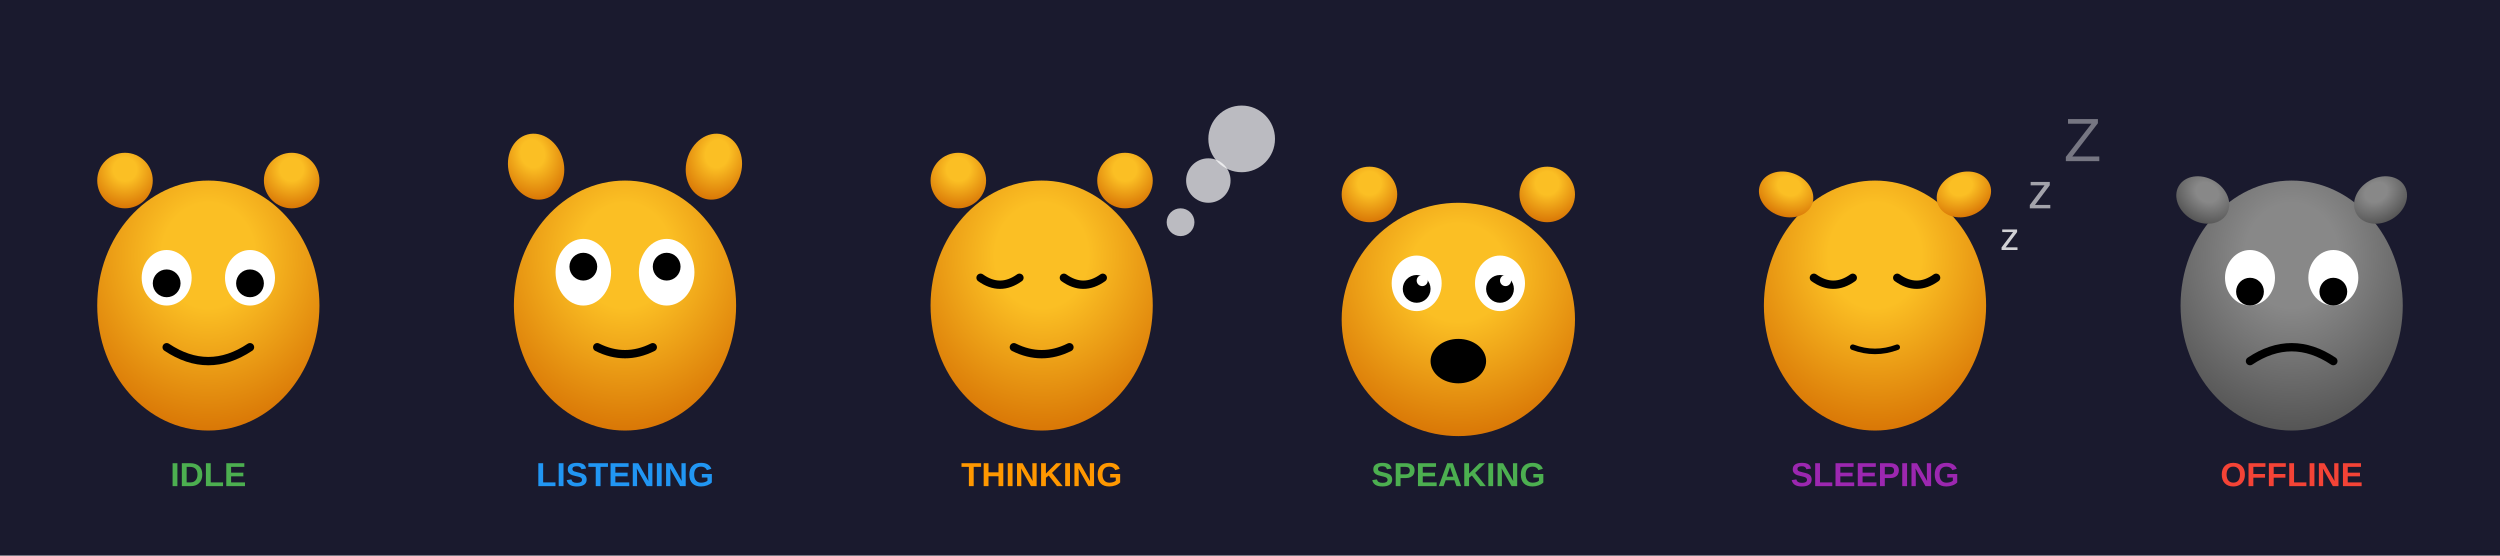
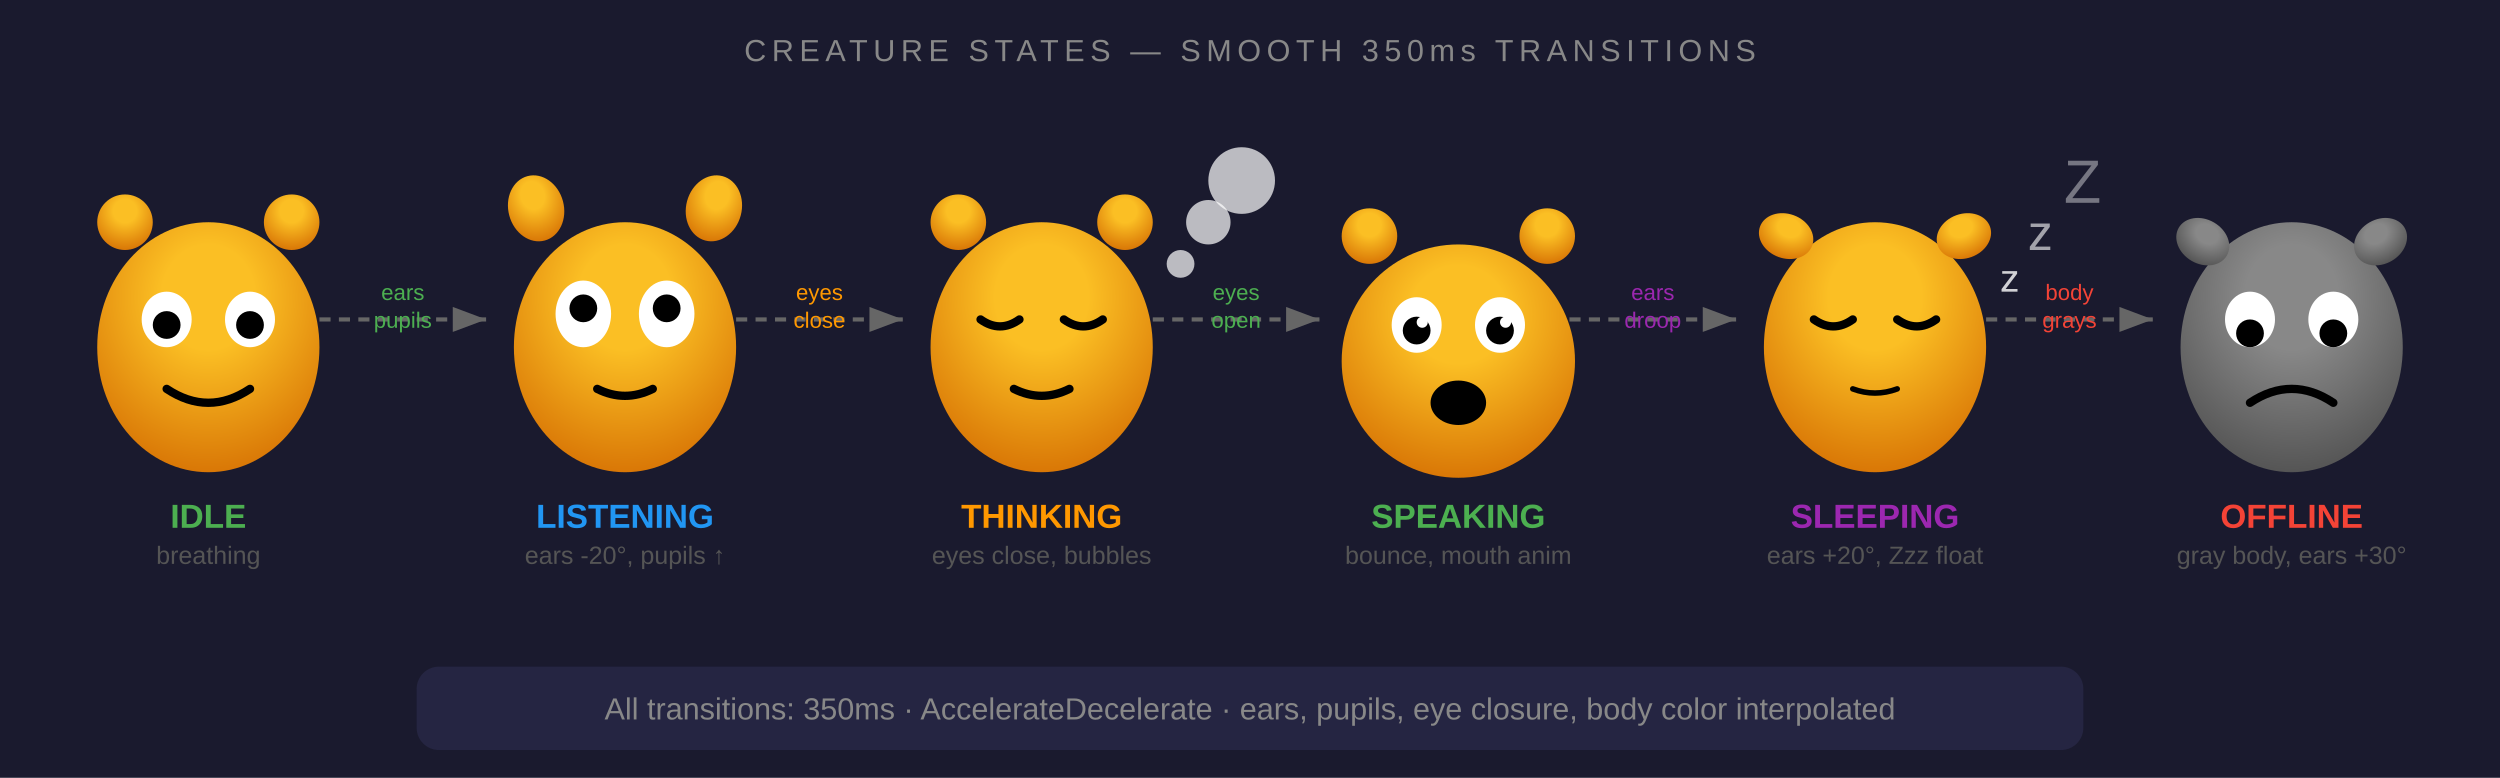
- <svg xmlns="http://www.w3.org/2000/svg" width="900" height="200">
+ <svg xmlns="http://www.w3.org/2000/svg" width="900" height="280">
  <defs>
    <radialGradient id="orangeGradient" cx="50%" cy="30%" r="70%">
      <stop offset="30%" style="stop-color:#FBBF24" />
      <stop offset="100%" style="stop-color:#D97706" />
    </radialGradient>
    <radialGradient id="grayGradient" cx="50%" cy="30%" r="70%">
      <stop offset="30%" style="stop-color:#888" />
      <stop offset="100%" style="stop-color:#555" />
    </radialGradient>
+     <marker id="arrowHead" markerWidth="8" markerHeight="6" refX="8" refY="3" orient="auto">
+       <path d="M 0 0 L 8 3 L 0 6 Z" fill="#666" />
+     </marker>
+     <linearGradient id="transitionGrad" x1="0%" y1="0%" x2="100%" y2="0%">
+       <stop offset="0%" style="stop-color:#4CAF50; stop-opacity:0.3" />
+       <stop offset="50%" style="stop-color:#4CAF50; stop-opacity:1" />
+       <stop offset="100%" style="stop-color:#4CAF50; stop-opacity:0.3" />
+     </linearGradient>
  </defs>
-   <rect width="900" height="200" fill="#1a1a2e" />
-   <g transform="translate(75, 100)">
+   <rect width="900" height="280" fill="#1a1a2e" />
+   <text x="450" y="22" text-anchor="middle" fill="#888" font-family="Arial" font-size="11" letter-spacing="2">CREATURE STATES — SMOOTH 350ms TRANSITIONS</text>
+   <line x1="115" y1="115" x2="175" y2="115" stroke="#666" stroke-width="1.5" marker-end="url(#arrowHead)" stroke-dasharray="4,3" />
+   <text x="145" y="108" text-anchor="middle" fill="#4CAF50" font-family="Arial" font-size="8">ears</text>
+   <text x="145" y="118" text-anchor="middle" fill="#4CAF50" font-family="Arial" font-size="8">pupils</text>
+   <line x1="265" y1="115" x2="325" y2="115" stroke="#666" stroke-width="1.5" marker-end="url(#arrowHead)" stroke-dasharray="4,3" />
+   <text x="295" y="108" text-anchor="middle" fill="#FF9800" font-family="Arial" font-size="8">eyes</text>
+   <text x="295" y="118" text-anchor="middle" fill="#FF9800" font-family="Arial" font-size="8">close</text>
+   <line x1="415" y1="115" x2="475" y2="115" stroke="#666" stroke-width="1.5" marker-end="url(#arrowHead)" stroke-dasharray="4,3" />
+   <text x="445" y="108" text-anchor="middle" fill="#4CAF50" font-family="Arial" font-size="8">eyes</text>
+   <text x="445" y="118" text-anchor="middle" fill="#4CAF50" font-family="Arial" font-size="8">open</text>
+   <line x1="565" y1="115" x2="625" y2="115" stroke="#666" stroke-width="1.5" marker-end="url(#arrowHead)" stroke-dasharray="4,3" />
+   <text x="595" y="108" text-anchor="middle" fill="#9C27B0" font-family="Arial" font-size="8">ears</text>
+   <text x="595" y="118" text-anchor="middle" fill="#9C27B0" font-family="Arial" font-size="8">droop</text>
+   <line x1="715" y1="115" x2="775" y2="115" stroke="#666" stroke-width="1.5" marker-end="url(#arrowHead)" stroke-dasharray="4,3" />
+   <text x="745" y="108" text-anchor="middle" fill="#F44336" font-family="Arial" font-size="8">body</text>
+   <text x="745" y="118" text-anchor="middle" fill="#F44336" font-family="Arial" font-size="8">grays</text>
+   <g transform="translate(75, 115)">
    <ellipse cx="0" cy="10" rx="40" ry="45" fill="url(#orangeGradient)" />
    <circle cx="-30" cy="-35" r="10" fill="url(#orangeGradient)" />
    <circle cx="30" cy="-35" r="10" fill="url(#orangeGradient)" />
    <ellipse cx="-15" cy="0" rx="9" ry="10" fill="white" />
    <ellipse cx="15" cy="0" rx="9" ry="10" fill="white" />
    <circle cx="-15" cy="2" r="5" fill="black" />
    <circle cx="15" cy="2" r="5" fill="black" />
    <path d="M -15 25 Q 0 35 15 25" stroke="black" stroke-width="3" fill="none" stroke-linecap="round" />
    <text x="0" y="75" text-anchor="middle" fill="#4CAF50" font-family="Arial" font-size="12" font-weight="bold">IDLE</text>
+     <text x="0" y="88" text-anchor="middle" fill="#555" font-family="Arial" font-size="9">breathing</text>
  </g>
-   <g transform="translate(225, 100)">
+   <g transform="translate(225, 115)">
    <ellipse cx="0" cy="10" rx="40" ry="45" fill="url(#orangeGradient)" />
    <ellipse cx="-32" cy="-40" rx="10" ry="12" fill="url(#orangeGradient)" transform="rotate(-15 -32 -40)" />
    <ellipse cx="32" cy="-40" rx="10" ry="12" fill="url(#orangeGradient)" transform="rotate(15 32 -40)" />
    <ellipse cx="-15" cy="-2" rx="10" ry="12" fill="white" />
    <ellipse cx="15" cy="-2" rx="10" ry="12" fill="white" />
    <circle cx="-15" cy="-4" r="5" fill="black" />
    <circle cx="15" cy="-4" r="5" fill="black" />
    <path d="M -10 25 Q 0 30 10 25" stroke="black" stroke-width="3" fill="none" stroke-linecap="round" />
    <text x="0" y="75" text-anchor="middle" fill="#2196F3" font-family="Arial" font-size="12" font-weight="bold">LISTENING</text>
+     <text x="0" y="88" text-anchor="middle" fill="#555" font-family="Arial" font-size="9">ears -20°, pupils ↑</text>
  </g>
-   <g transform="translate(375, 100)">
+   <g transform="translate(375, 115)">
    <ellipse cx="0" cy="10" rx="40" ry="45" fill="url(#orangeGradient)" />
    <circle cx="-30" cy="-35" r="10" fill="url(#orangeGradient)" />
    <circle cx="30" cy="-35" r="10" fill="url(#orangeGradient)" />
    <path d="M -22 0 Q -15 5 -8 0" stroke="black" stroke-width="3" fill="none" stroke-linecap="round" />
    <path d="M 8 0 Q 15 5 22 0" stroke="black" stroke-width="3" fill="none" stroke-linecap="round" />
    <path d="M -10 25 Q 0 30 10 25" stroke="black" stroke-width="3" fill="none" stroke-linecap="round" />
    <circle cx="50" cy="-20" r="5" fill="white" opacity="0.7" />
    <circle cx="60" cy="-35" r="8" fill="white" opacity="0.7" />
    <circle cx="72" cy="-50" r="12" fill="white" opacity="0.7" />
    <text x="0" y="75" text-anchor="middle" fill="#FF9800" font-family="Arial" font-size="12" font-weight="bold">THINKING</text>
+     <text x="0" y="88" text-anchor="middle" fill="#555" font-family="Arial" font-size="9">eyes close, bubbles</text>
  </g>
-   <g transform="translate(525, 100)">
+   <g transform="translate(525, 115)">
    <ellipse cx="0" cy="15" rx="42" ry="42" fill="url(#orangeGradient)" />
    <circle cx="-32" cy="-30" r="10" fill="url(#orangeGradient)" />
    <circle cx="32" cy="-30" r="10" fill="url(#orangeGradient)" />
    <ellipse cx="-15" cy="2" rx="9" ry="10" fill="white" />
    <ellipse cx="15" cy="2" rx="9" ry="10" fill="white" />
    <circle cx="-15" cy="4" r="5" fill="black" />
    <circle cx="15" cy="4" r="5" fill="black" />
    <circle cx="-13" cy="1" r="2" fill="white" />
    <circle cx="17" cy="1" r="2" fill="white" />
    <ellipse cx="0" cy="30" rx="10" ry="8" fill="black" />
    <text x="0" y="75" text-anchor="middle" fill="#4CAF50" font-family="Arial" font-size="12" font-weight="bold">SPEAKING</text>
+     <text x="0" y="88" text-anchor="middle" fill="#555" font-family="Arial" font-size="9">bounce, mouth anim</text>
  </g>
-   <g transform="translate(675, 100)">
+   <g transform="translate(675, 115)">
    <ellipse cx="0" cy="10" rx="40" ry="45" fill="url(#orangeGradient)" />
    <ellipse cx="-32" cy="-30" rx="10" ry="8" fill="url(#orangeGradient)" transform="rotate(20 -32 -30)" />
    <ellipse cx="32" cy="-30" rx="10" ry="8" fill="url(#orangeGradient)" transform="rotate(-20 32 -30)" />
    <path d="M -22 0 Q -15 5 -8 0" stroke="black" stroke-width="3" fill="none" stroke-linecap="round" />
    <path d="M 8 0 Q 15 5 22 0" stroke="black" stroke-width="3" fill="none" stroke-linecap="round" />
    <path d="M -8 25 Q 0 28 8 25" stroke="black" stroke-width="2" fill="none" stroke-linecap="round" />
    <text x="45" y="-10" fill="white" font-family="Arial" font-size="14" opacity="0.8">z</text>
    <text x="55" y="-25" fill="white" font-family="Arial" font-size="18" opacity="0.6">z</text>
    <text x="68" y="-42" fill="white" font-family="Arial" font-size="22" opacity="0.4">Z</text>
    <text x="0" y="75" text-anchor="middle" fill="#9C27B0" font-family="Arial" font-size="12" font-weight="bold">SLEEPING</text>
+     <text x="0" y="88" text-anchor="middle" fill="#555" font-family="Arial" font-size="9">ears +20°, Zzz float</text>
  </g>
-   <g transform="translate(825, 100)">
+   <g transform="translate(825, 115)">
    <ellipse cx="0" cy="10" rx="40" ry="45" fill="url(#grayGradient)" />
    <ellipse cx="-32" cy="-28" rx="10" ry="8" fill="url(#grayGradient)" transform="rotate(30 -32 -28)" />
    <ellipse cx="32" cy="-28" rx="10" ry="8" fill="url(#grayGradient)" transform="rotate(-30 32 -28)" />
    <ellipse cx="-15" cy="0" rx="9" ry="10" fill="white" />
    <ellipse cx="15" cy="0" rx="9" ry="10" fill="white" />
    <circle cx="-15" cy="5" r="5" fill="black" />
    <circle cx="15" cy="5" r="5" fill="black" />
    <path d="M -15 30 Q 0 20 15 30" stroke="black" stroke-width="3" fill="none" stroke-linecap="round" />
    <text x="0" y="75" text-anchor="middle" fill="#F44336" font-family="Arial" font-size="12" font-weight="bold">OFFLINE</text>
+     <text x="0" y="88" text-anchor="middle" fill="#555" font-family="Arial" font-size="9">gray body, ears +30°</text>
  </g>
+   <rect x="150" y="240" width="600" height="30" rx="8" fill="#252542" />
+   <text x="450" y="259" text-anchor="middle" fill="#888" font-family="Arial" font-size="11">
+     All transitions: 350ms · AccelerateDecelerate · ears, pupils, eye closure, body color interpolated
+   </text>
</svg>
